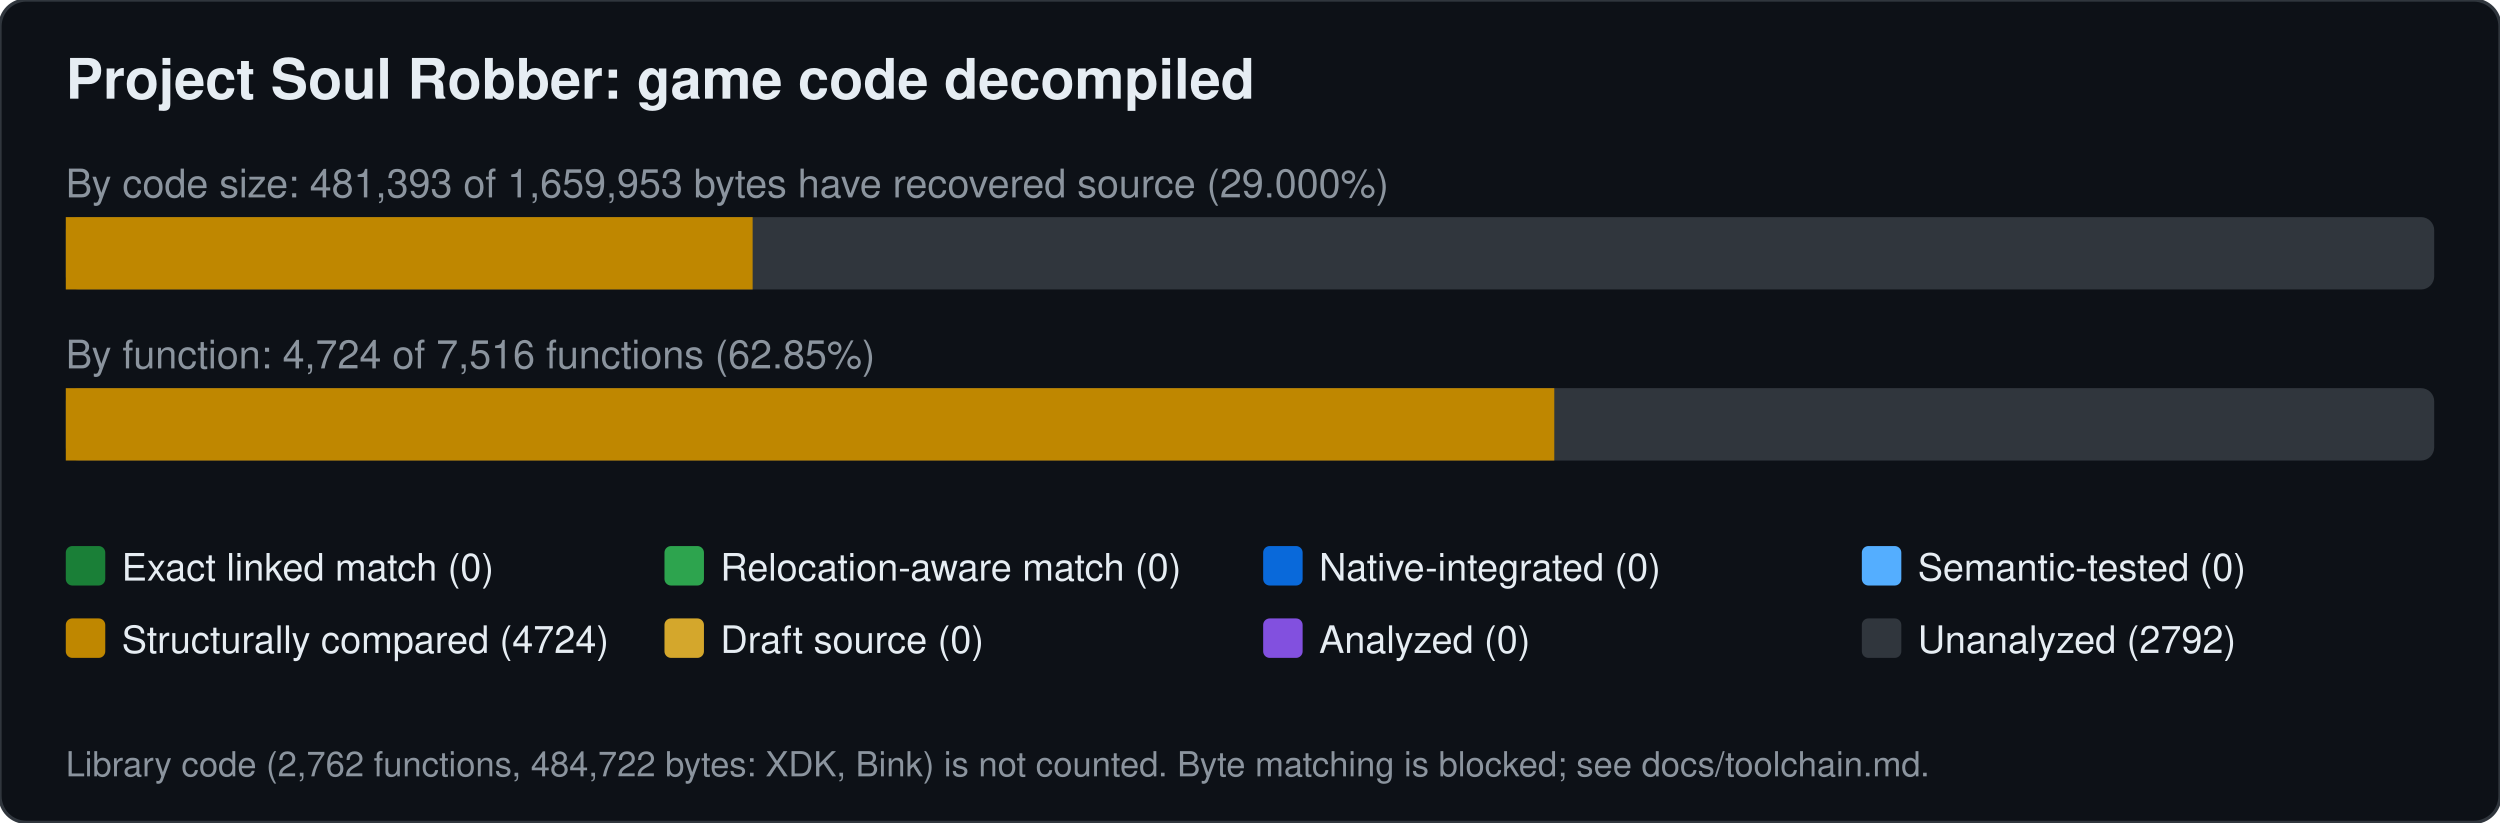
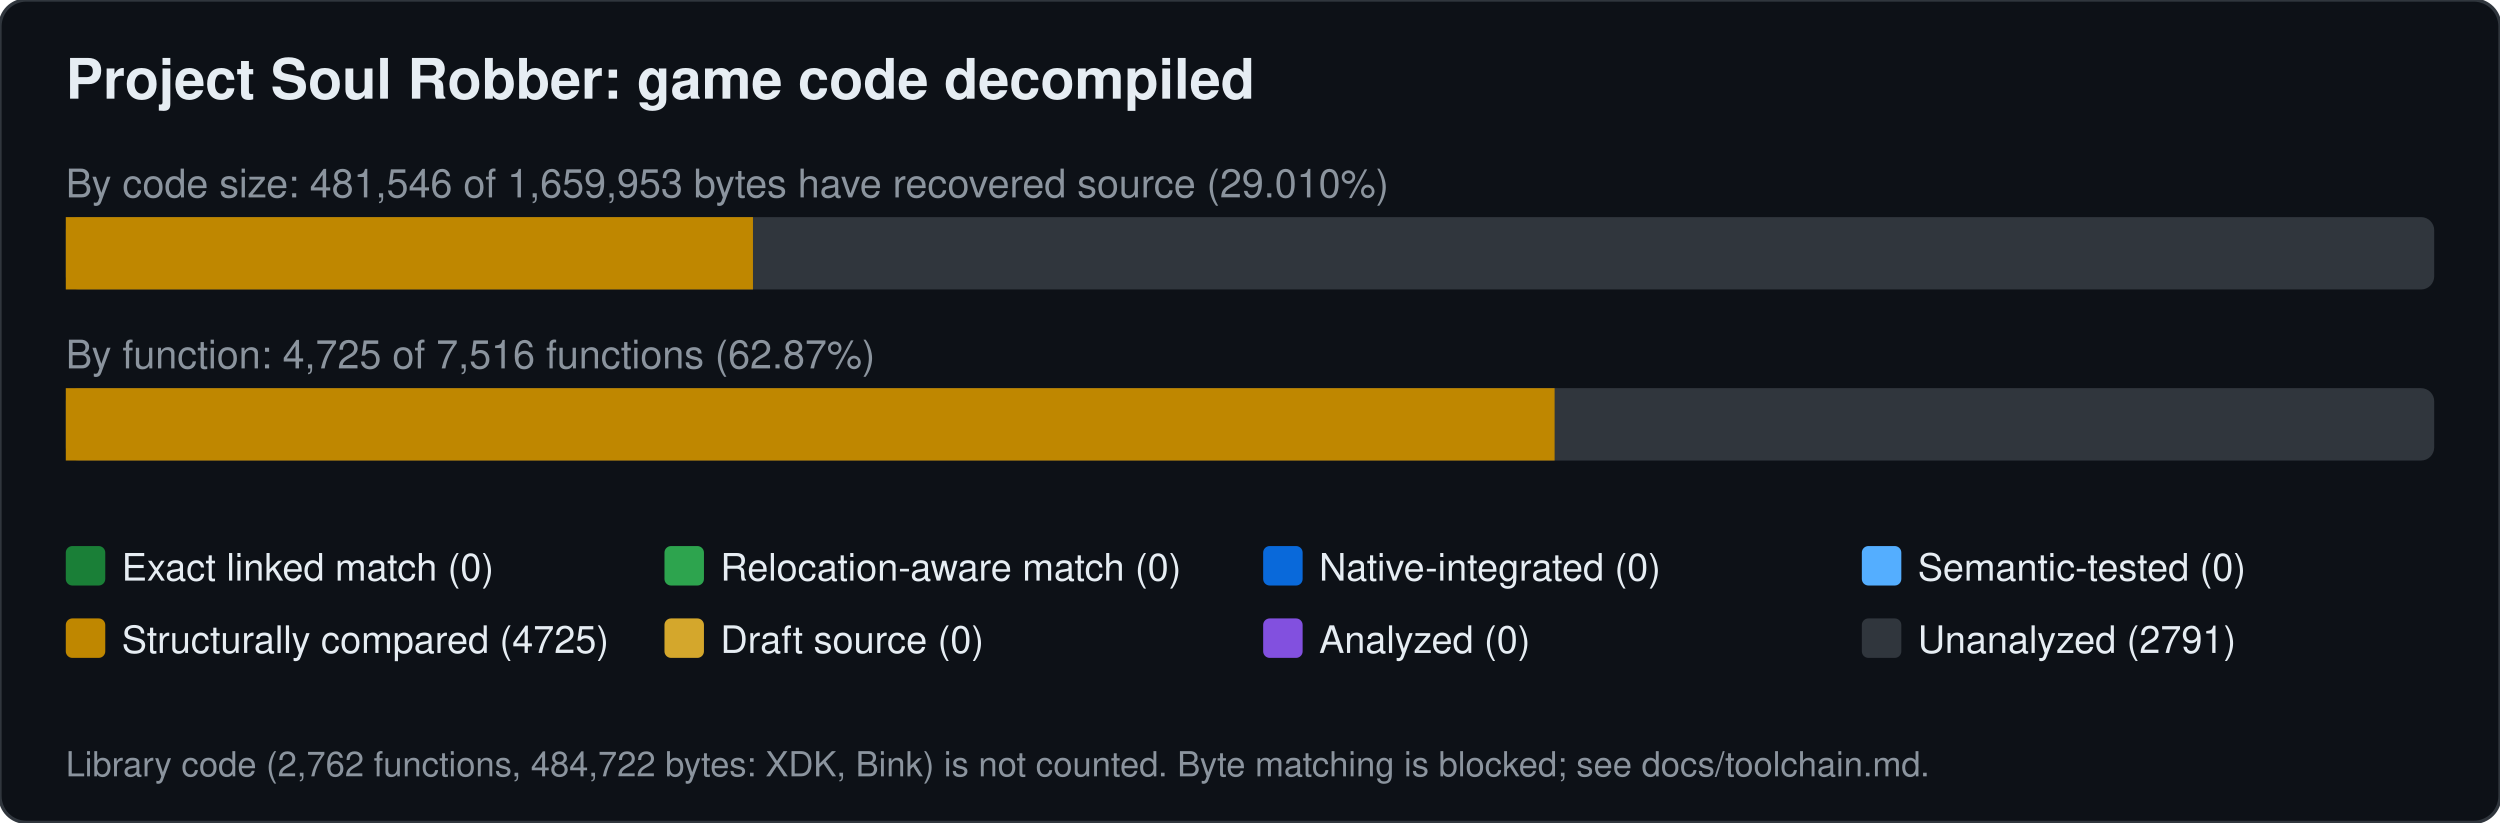
<svg xmlns="http://www.w3.org/2000/svg" width="760" height="250" viewBox="0 0 760 250" font-family="Segoe UI,Helvetica,Arial,sans-serif">
  <rect width="760" height="250" rx="8" fill="#0d1117" stroke="#30363d" />
  <text x="20" y="30" font-size="17" font-weight="600" fill="#e6edf3">Project Soul Robber: game code decompiled</text>
-   <text x="20" y="60" font-size="12" fill="#8b949e">By code size: 481,393 of 1,659,953 bytes have recovered source (29.000%)</text>
+   <text x="20" y="60" font-size="12" fill="#8b949e">By code size: 481,546 of 1,659,953 bytes have recovered source (29.010%)</text>
  <rect x="20" y="66" width="720" height="22" rx="4" fill="#30363d" />
-   <rect x="20.0" y="66" width="208.8" height="22" fill="#bf8700" />
-   <text x="20" y="112" font-size="12" fill="#8b949e">By function: 4,724 of 7,516 functions (62.85%)</text>
+   <rect x="20.0" y="66" width="208.9" height="22" fill="#bf8700" />
+   <text x="20" y="112" font-size="12" fill="#8b949e">By function: 4,725 of 7,516 functions (62.87%)</text>
  <rect x="20" y="118" width="720" height="22" rx="4" fill="#30363d" />
-   <rect x="20.0" y="118" width="452.5" height="22" fill="#bf8700" />
+   <rect x="20.0" y="118" width="452.6" height="22" fill="#bf8700" />
  <rect x="20" y="166" width="12" height="12" rx="2" fill="#1a7f37" />
  <text x="37" y="176.5" font-size="11.5" fill="#e6edf3">Exact linked match (0)</text>
  <rect x="202" y="166" width="12" height="12" rx="2" fill="#2da44e" />
  <text x="219" y="176.5" font-size="11.5" fill="#e6edf3">Relocation-aware match (0)</text>
  <rect x="384" y="166" width="12" height="12" rx="2" fill="#0969da" />
  <text x="401" y="176.5" font-size="11.5" fill="#e6edf3">Native-integrated (0)</text>
  <rect x="566" y="166" width="12" height="12" rx="2" fill="#54aeff" />
  <text x="583" y="176.5" font-size="11.5" fill="#e6edf3">Semantic-tested (0)</text>
  <rect x="20" y="188" width="12" height="12" rx="2" fill="#bf8700" />
-   <text x="37" y="198.5" font-size="11.5" fill="#e6edf3">Structurally compared (4724)</text>
+   <text x="37" y="198.5" font-size="11.5" fill="#e6edf3">Structurally compared (4725)</text>
  <rect x="202" y="188" width="12" height="12" rx="2" fill="#d4a72c" />
  <text x="219" y="198.5" font-size="11.5" fill="#e6edf3">Draft source (0)</text>
  <rect x="384" y="188" width="12" height="12" rx="2" fill="#8250df" />
  <text x="401" y="198.5" font-size="11.5" fill="#e6edf3">Analyzed (0)</text>
  <rect x="566" y="188" width="12" height="12" rx="2" fill="#30363d" />
-   <text x="583" y="198.5" font-size="11.5" fill="#e6edf3">Unanalyzed (2792)</text>
+   <text x="583" y="198.5" font-size="11.5" fill="#e6edf3">Unanalyzed (2791)</text>
  <text x="20" y="236" font-size="10.5" fill="#8b949e">Library code (2,762 functions, 484,722 bytes: XDK, Bink) is not counted. Byte matching is blocked; see docs/toolchain.md.</text>
</svg>
